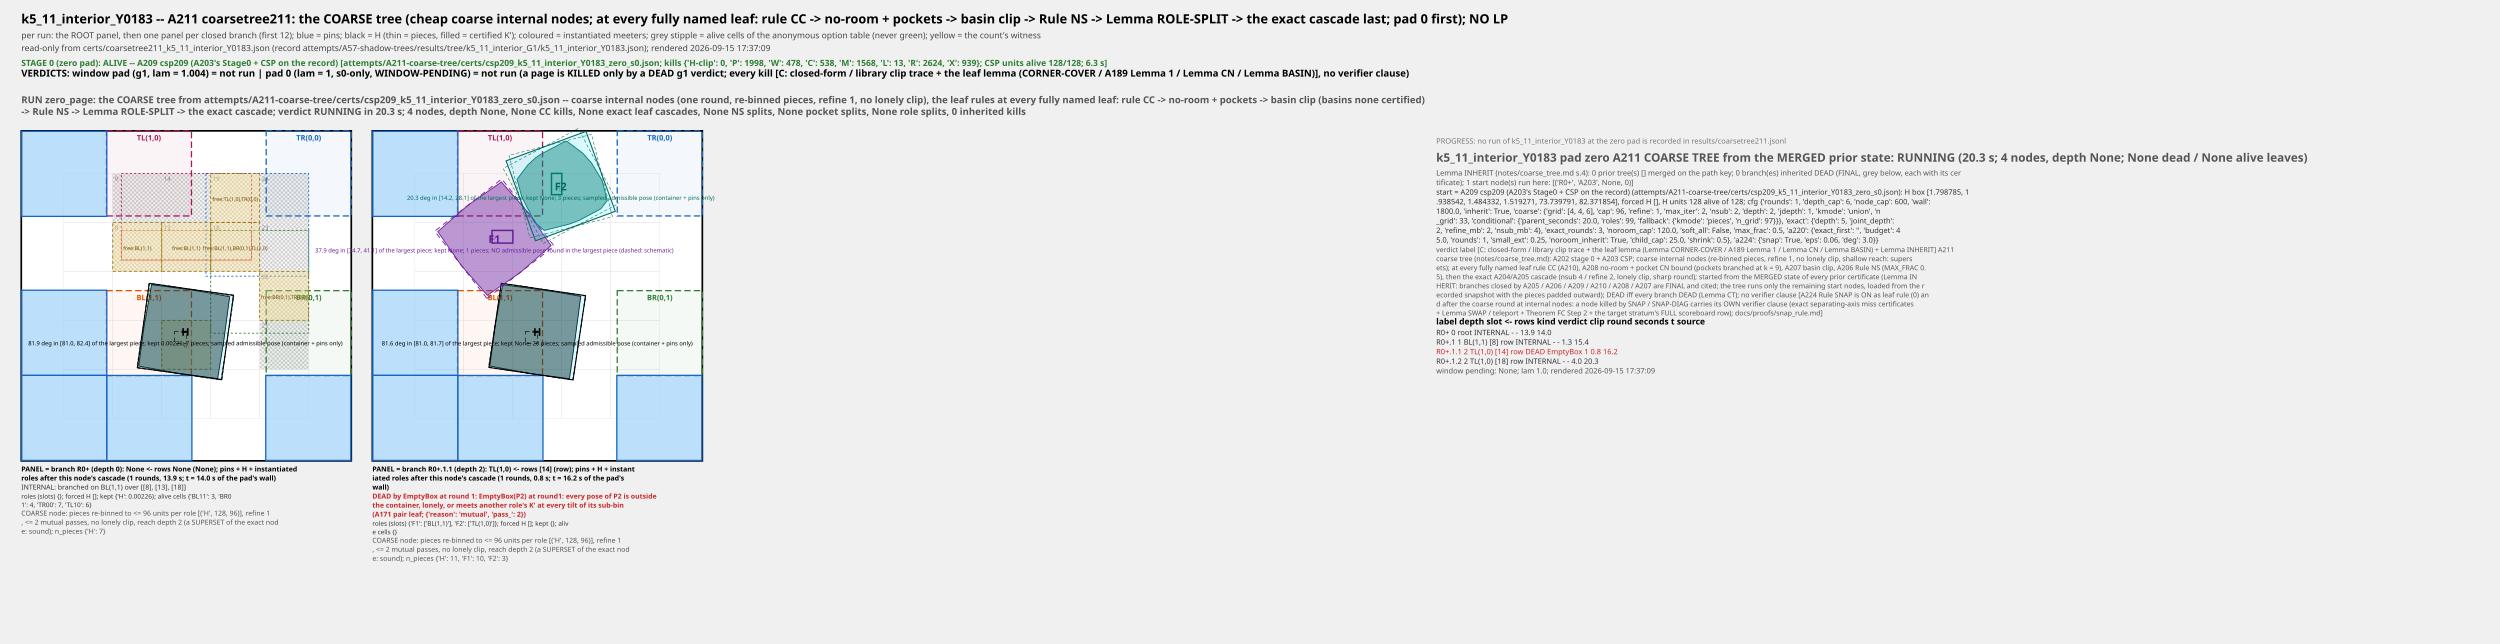
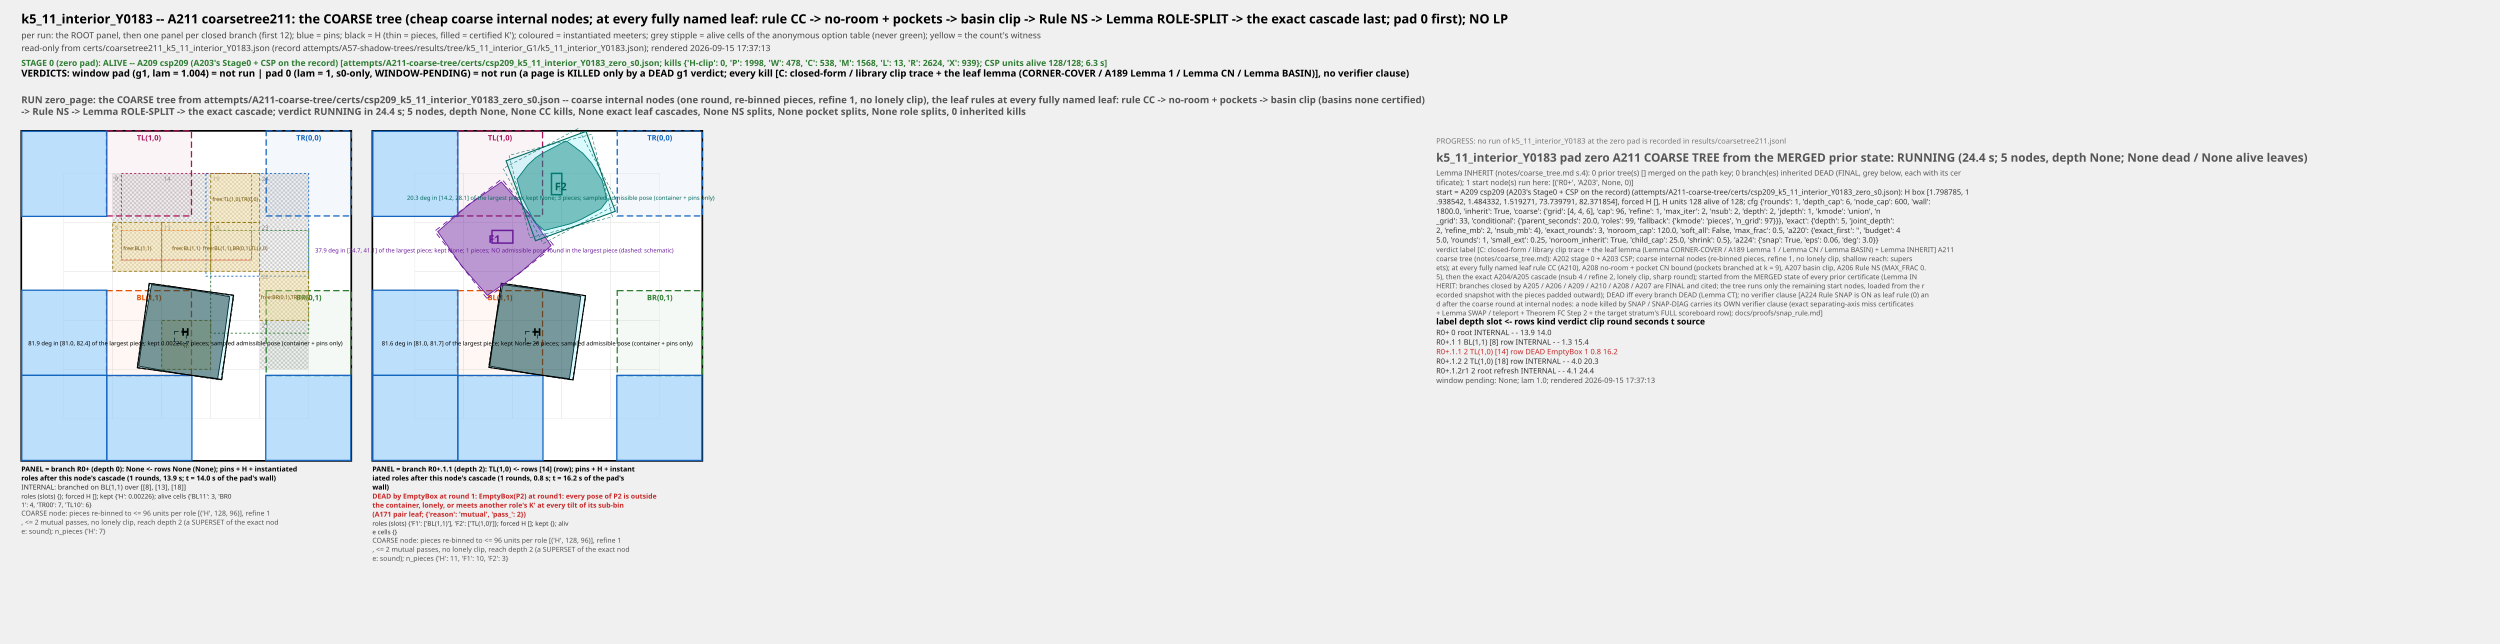
<svg xmlns="http://www.w3.org/2000/svg" width="2350" height="605" font-family="Segoe UI, sans-serif" style="background:#fff">
  <defs>
    <pattern id="stipple" width="4" height="4" patternUnits="userSpaceOnUse">
      <rect width="4" height="4" fill="#f2f2f2" />
      <circle cx="1" cy="1" r="0.7" fill="#999" />
      <circle cx="3" cy="3" r="0.7" fill="#999" />
    </pattern>
  </defs>
  <text x="20.0" y="22.0" font-size="12" fill="#000" text-anchor="start" font-weight="bold">k5_11_interior_Y0183 -- A211 coarsetree211: the COARSE tree (cheap coarse internal nodes; at every fully named leaf: rule CC -&gt; no-room + pockets -&gt; basin clip -&gt; Rule NS -&gt; Lemma ROLE-SPLIT -&gt; the exact cascade last; pad 0 first); NO LP</text>
  <text x="20.0" y="36.0" font-size="8" fill="#444" text-anchor="start">per run: the ROOT panel, then one panel per closed branch (first 12); blue = pins; black = H (thin = pieces, filled = certified K'); coloured = instantiated meeters; grey stipple = alive cells of the anonymous option table (never green); yellow = the count's witness</text>
-   <text x="20.0" y="48.0" font-size="8" fill="#444" text-anchor="start">read-only from certs/coarsetree211_k5_11_interior_Y0183.json (record attempts/A57-shadow-trees/results/tree/k5_11_interior_G1/k5_11_interior_Y0183.json); rendered 2026-09-15 17:37:09</text>
+   <text x="20.0" y="48.0" font-size="8" fill="#444" text-anchor="start">read-only from certs/coarsetree211_k5_11_interior_Y0183.json (record attempts/A57-shadow-trees/results/tree/k5_11_interior_G1/k5_11_interior_Y0183.json); rendered 2026-09-15 17:37:13</text>
  <text x="20.0" y="62.0" font-size="8" fill="#2e7d32" text-anchor="start" font-weight="bold">STAGE 0 (zero pad): ALIVE -- A209 csp209 (A203's Stage0 + CSP on the record) [attempts/A211-coarse-tree/certs/csp209_k5_11_interior_Y0183_zero_s0.json; kills {'H-clip': 0, 'P': 1998, 'W': 478, 'C': 538, 'M': 1568, 'L': 13, 'R': 2624, 'X': 939}; CSP units alive 128/128; 6.3 s]</text>
  <text x="20.0" y="72.0" font-size="9" fill="#000" text-anchor="start" font-weight="bold">VERDICTS: window pad (g1, lam = 1.004) = not run | pad 0 (lam = 1, s0-only, WINDOW-PENDING) = not run   (a page is KILLED only by a DEAD g1 verdict; every kill [C: closed-form / library clip trace + the leaf lemma (CORNER-COVER / A189 Lemma 1 / Lemma CN / Lemma BASIN)], no verifier clause)</text>
  <text x="20.0" y="97.0" font-size="9" fill="#555" text-anchor="start" font-weight="bold">RUN zero_page: the COARSE tree from attempts/A211-coarse-tree/certs/csp209_k5_11_interior_Y0183_zero_s0.json -- coarse internal nodes (one round, re-binned pieces, refine 1, no lonely clip), the leaf rules at every fully named leaf: rule CC -&gt; no-room + pockets -&gt; basin clip (basins none certified) </text>
-   <text x="20.0" y="108.0" font-size="9" fill="#555" text-anchor="start" font-weight="bold">-&gt; Rule NS -&gt; Lemma ROLE-SPLIT -&gt; the exact cascade; verdict RUNNING in 20.3 s; 4 nodes, depth None, None CC kills, None exact leaf cascades, None NS splits, None pocket splits, None role splits, 0 inherited kills</text>
+   <text x="20.0" y="108.0" font-size="9" fill="#555" text-anchor="start" font-weight="bold">-&gt; Rule NS -&gt; Lemma ROLE-SPLIT -&gt; the exact cascade; verdict RUNNING in 24.4 s; 5 nodes, depth None, None CC kills, None exact leaf cascades, None NS splits, None pocket splits, None role splits, 0 inherited kills</text>
  <text x="1350.0" y="135.0" font-size="7" fill="#777" text-anchor="start">PROGRESS: no run of k5_11_interior_Y0183 at the zero pad is recorded in results/coarsetree211.jsonl</text>
  <text x="1350.0" y="144.0" font-size="6" fill="#000" text-anchor="start" />
-   <text x="1350.0" y="152.0" font-size="11" fill="#555" text-anchor="start" font-weight="bold">k5_11_interior_Y0183  pad zero  A211 COARSE TREE from the MERGED prior state: RUNNING  (20.3 s; 4 nodes, depth None; None dead / None alive leaves)</text>
+   <text x="1350.0" y="152.0" font-size="11" fill="#555" text-anchor="start" font-weight="bold">k5_11_interior_Y0183  pad zero  A211 COARSE TREE from the MERGED prior state: RUNNING  (24.4 s; 5 nodes, depth None; None dead / None alive leaves)</text>
  <text x="1350.0" y="165.0" font-size="7" fill="#555" text-anchor="start">Lemma INHERIT (notes/coarse_tree.md s.4): 0 prior tree(s) [] merged on the path key; 0 branch(es) inherited DEAD (FINAL, grey below, each with its cer</text>
  <text x="1350.0" y="174.0" font-size="7" fill="#555" text-anchor="start">tificate); 1 start node(s) run here: [('R0+', 'A203', None, 0)]</text>
  <text x="1350.0" y="183.0" font-size="7" fill="#333" text-anchor="start">start = A209 csp209 (A203's Stage0 + CSP on the record) (attempts/A211-coarse-tree/certs/csp209_k5_11_interior_Y0183_zero_s0.json): H box [1.798785, 1</text>
  <text x="1350.0" y="192.0" font-size="7" fill="#333" text-anchor="start">.938542, 1.484332, 1.519271, 73.739791, 82.371854], forced H [], H units 128 alive of 128; cfg {'rounds': 1, 'depth_cap': 6, 'node_cap': 600, 'wall': </text>
  <text x="1350.0" y="201.0" font-size="7" fill="#333" text-anchor="start">1800.0, 'inherit': True, 'coarse': {'grid': [4, 4, 6], 'cap': 96, 'refine': 1, 'max_iter': 2, 'nsub': 2, 'depth': 2, 'jdepth': 1, 'kmode': 'union', 'n</text>
  <text x="1350.0" y="210.0" font-size="7" fill="#333" text-anchor="start">_grid': 33, 'conditional': {'parent_seconds': 20.0, 'roles': 99, 'fallback': {'kmode': 'pieces', 'n_grid': 97}}}, 'exact': {'depth': 5, 'joint_depth':</text>
  <text x="1350.0" y="219.0" font-size="7" fill="#333" text-anchor="start"> 2, 'refine_mb': 2, 'nsub_mb': 4}, 'exact_rounds': 3, 'noroom_cap': 120.0, 'soft_all': False, 'max_frac': 0.5, 'a220': {'exact_first': '', 'budget': 4</text>
  <text x="1350.0" y="228.0" font-size="7" fill="#333" text-anchor="start">5.0, 'rounds': 1, 'small_ext': 0.25, 'noroom_inherit': True, 'child_cap': 25.0, 'shrink': 0.5}, 'a224': {'snap': True, 'eps': 0.06, 'deg': 3.0}}</text>
  <text x="1350.0" y="237.0" font-size="6.5" fill="#555" text-anchor="start">verdict label [C: closed-form / library clip trace + the leaf lemma (Lemma CORNER-COVER / A189 Lemma 1 / Lemma CN / Lemma BASIN) + Lemma INHERIT] A211</text>
  <text x="1350.0" y="245.5" font-size="6.5" fill="#555" text-anchor="start"> coarse tree (notes/coarse_tree.md): A202 stage 0 + A203 CSP; coarse internal nodes (re-binned pieces, refine 1, no lonely clip, shallow reach: supers</text>
  <text x="1350.0" y="254.0" font-size="6.5" fill="#555" text-anchor="start">ets); at every fully named leaf rule CC (A210), A208 no-room + pocket CN bound (pockets branched at k = 9), A207 basin clip, A206 Rule NS (MAX_FRAC 0.</text>
  <text x="1350.0" y="262.5" font-size="6.5" fill="#555" text-anchor="start">5), then the exact A204/A205 cascade (nsub 4 / refine 2, lonely clip, sharp round); started from the MERGED state of every prior certificate (Lemma IN</text>
  <text x="1350.0" y="271.0" font-size="6.5" fill="#555" text-anchor="start">HERIT: branches closed by A205 / A206 / A209 / A210 / A208 / A207 are FINAL and cited; the tree runs only the remaining start nodes, loaded from the r</text>
  <text x="1350.0" y="279.5" font-size="6.5" fill="#555" text-anchor="start">ecorded snapshot with the pieces padded outward); DEAD iff every branch DEAD (Lemma CT); no verifier clause  [A224 Rule SNAP is ON as leaf rule (0) an</text>
  <text x="1350.0" y="288.0" font-size="6.5" fill="#555" text-anchor="start">d after the coarse round at internal nodes: a node killed by SNAP / SNAP-DIAG carries its OWN verifier clause (exact separating-axis miss certificates</text>
  <text x="1350.0" y="296.5" font-size="6.5" fill="#555" text-anchor="start"> + Lemma SWAP / teleport + Theorem FC Step 2 + the target stratum's FULL scoreboard row); docs/proofs/snap_rule.md]</text>
  <text x="1350.0" y="305.0" font-size="8" fill="#000" text-anchor="start" font-weight="bold">label        depth  slot      &lt;- rows          kind   verdict   clip     round  seconds  t     source</text>
  <text x="1350.0" y="315.0" font-size="7" fill="#333" text-anchor="start">R0+          0      root                              INTERNAL  -        -      13.9     14.0</text>
  <text x="1350.0" y="324.0" font-size="7" fill="#333" text-anchor="start">R0+.1        1      BL(1,1)   [8]              row    INTERNAL  -        -      1.3      15.4</text>
  <text x="1350.0" y="333.0" font-size="7" fill="#c62828" text-anchor="start">R0+.1.1      2      TL(1,0)   [14]             row    DEAD      EmptyBox 1      0.8      16.2</text>
  <text x="1350.0" y="342.0" font-size="7" fill="#333" text-anchor="start">R0+.1.2      2      TL(1,0)   [18]             row    INTERNAL  -        -      4.0      20.3</text>
-   <text x="1350.0" y="351.0" font-size="7" fill="#555" text-anchor="start">window pending: None; lam 1.0; rendered 2026-09-15 17:37:09</text>
+   <text x="1350.0" y="351.0" font-size="7" fill="#333" text-anchor="start">R0+.1.2r1    2      root                       refresh INTERNAL  -        -      4.1      24.4</text>
+   <text x="1350.0" y="360.0" font-size="7" fill="#555" text-anchor="start">window pending: None; lam 1.0; rendered 2026-09-15 17:37:13</text>
  <rect x="20.0" y="123.0" width="310.2" height="310.2" fill="#fff" fill-opacity="1.00" stroke="#000" stroke-width="1.60" />
  <rect x="60.0" y="347.1" width="46.0" height="46.0" fill="#fff" fill-opacity="1.00" stroke="#ddd" stroke-width="0.30" />
  <rect x="60.0" y="301.1" width="46.0" height="46.0" fill="#fff" fill-opacity="1.00" stroke="#ddd" stroke-width="0.30" />
  <rect x="60.0" y="255.1" width="46.0" height="46.0" fill="#fff" fill-opacity="1.00" stroke="#ddd" stroke-width="0.30" />
  <rect x="60.0" y="209.0" width="46.0" height="46.0" fill="#fff" fill-opacity="1.00" stroke="#ddd" stroke-width="0.30" />
  <rect x="60.0" y="163.0" width="46.0" height="46.0" fill="#fff" fill-opacity="1.00" stroke="#ddd" stroke-width="0.30" />
  <rect x="106.0" y="347.1" width="46.0" height="46.0" fill="#fff" fill-opacity="1.00" stroke="#ddd" stroke-width="0.30" />
  <rect x="106.0" y="301.1" width="46.0" height="46.0" fill="#fff" fill-opacity="1.00" stroke="#ddd" stroke-width="0.30" />
  <rect x="106.0" y="255.1" width="46.0" height="46.0" fill="#fff" fill-opacity="1.00" stroke="#ddd" stroke-width="0.30" />
  <rect x="106.0" y="209.0" width="46.0" height="46.0" fill="url(#stipple)" fill-opacity="1.00" stroke="#ddd" stroke-width="0.30" />
  <text x="108.0" y="216.0" font-size="5.5" fill="#888" text-anchor="start">8</text>
  <rect x="106.0" y="163.0" width="46.0" height="46.0" fill="url(#stipple)" fill-opacity="1.00" stroke="#ddd" stroke-width="0.30" />
  <text x="108.0" y="170.0" font-size="5.5" fill="#888" text-anchor="start">9</text>
  <rect x="152.1" y="347.1" width="46.0" height="46.0" fill="#fff" fill-opacity="1.00" stroke="#ddd" stroke-width="0.30" />
  <rect x="152.1" y="301.1" width="46.0" height="46.0" fill="#fff" fill-opacity="1.00" stroke="#ddd" stroke-width="0.30" />
  <rect x="152.1" y="255.1" width="46.0" height="46.0" fill="#fff" fill-opacity="1.00" stroke="#ddd" stroke-width="0.30" />
  <rect x="152.1" y="209.0" width="46.0" height="46.0" fill="url(#stipple)" fill-opacity="1.00" stroke="#ddd" stroke-width="0.30" />
  <text x="154.1" y="216.0" font-size="5.5" fill="#888" text-anchor="start">13</text>
  <rect x="152.1" y="163.0" width="46.0" height="46.0" fill="url(#stipple)" fill-opacity="1.00" stroke="#ddd" stroke-width="0.30" />
  <text x="154.1" y="170.0" font-size="5.5" fill="#888" text-anchor="start">14</text>
  <rect x="198.1" y="347.1" width="46.0" height="46.0" fill="#fff" fill-opacity="1.00" stroke="#ddd" stroke-width="0.30" />
  <rect x="198.1" y="301.1" width="46.0" height="46.0" fill="#fff" fill-opacity="1.00" stroke="#ddd" stroke-width="0.30" />
  <rect x="198.1" y="255.1" width="46.0" height="46.0" fill="#fff" fill-opacity="1.00" stroke="#ddd" stroke-width="0.30" />
  <rect x="198.1" y="209.0" width="46.0" height="46.0" fill="url(#stipple)" fill-opacity="1.00" stroke="#ddd" stroke-width="0.30" />
  <text x="200.1" y="216.0" font-size="5.5" fill="#888" text-anchor="start">18</text>
  <rect x="198.1" y="163.0" width="46.0" height="46.0" fill="url(#stipple)" fill-opacity="1.00" stroke="#ddd" stroke-width="0.30" />
  <text x="200.1" y="170.0" font-size="5.5" fill="#888" text-anchor="start">19</text>
  <rect x="244.1" y="347.1" width="46.0" height="46.0" fill="#fff" fill-opacity="1.00" stroke="#ddd" stroke-width="0.30" />
  <rect x="244.1" y="301.1" width="46.0" height="46.0" fill="url(#stipple)" fill-opacity="1.00" stroke="#ddd" stroke-width="0.30" />
  <text x="246.1" y="308.1" font-size="5.5" fill="#888" text-anchor="start">21</text>
  <rect x="244.1" y="255.1" width="46.0" height="46.0" fill="url(#stipple)" fill-opacity="1.00" stroke="#ddd" stroke-width="0.30" />
  <text x="246.1" y="262.1" font-size="5.5" fill="#888" text-anchor="start">22</text>
  <rect x="244.1" y="209.0" width="46.0" height="46.0" fill="url(#stipple)" fill-opacity="1.00" stroke="#ddd" stroke-width="0.30" />
  <text x="246.1" y="216.0" font-size="5.5" fill="#888" text-anchor="start">23</text>
  <rect x="244.1" y="163.0" width="46.0" height="46.0" fill="url(#stipple)" fill-opacity="1.00" stroke="#ddd" stroke-width="0.30" />
  <text x="246.1" y="170.0" font-size="5.5" fill="#888" text-anchor="start">24</text>
  <rect x="100.0" y="273.2" width="80.0" height="80.0" fill="#e65100" fill-opacity="0.05" stroke="#e65100" stroke-width="1.20" stroke-dasharray="6,3" />
  <text x="140.0" y="282.2" font-size="7" fill="#e65100" text-anchor="middle" font-weight="bold">BL(1,1)</text>
  <rect x="114.1" y="216.6" width="122.4" height="27.9" fill="none" fill-opacity="0.00" stroke="#e65100" stroke-width="0.80" stroke-dasharray="2,2" />
  <rect x="250.2" y="273.2" width="80.0" height="80.0" fill="#2e7d32" fill-opacity="0.05" stroke="#2e7d32" stroke-width="1.20" stroke-dasharray="6,3" />
  <text x="290.2" y="282.2" font-size="7" fill="#2e7d32" text-anchor="middle" font-weight="bold">BR(0,1)</text>
  <rect x="198.1" y="216.6" width="92.1" height="96.6" fill="none" fill-opacity="0.00" stroke="#2e7d32" stroke-width="0.80" stroke-dasharray="2,2" />
  <rect x="250.2" y="123.0" width="80.0" height="80.0" fill="#1565c0" fill-opacity="0.05" stroke="#1565c0" stroke-width="1.20" stroke-dasharray="6,3" />
  <text x="290.2" y="132.0" font-size="7" fill="#1565c0" text-anchor="middle" font-weight="bold">TR(0,0)</text>
  <rect x="193.6" y="163.0" width="96.6" height="96.6" fill="none" fill-opacity="0.00" stroke="#1565c0" stroke-width="0.80" stroke-dasharray="2,2" />
  <rect x="100.0" y="123.0" width="80.0" height="80.0" fill="#ad1457" fill-opacity="0.05" stroke="#ad1457" stroke-width="1.20" stroke-dasharray="6,3" />
  <text x="140.0" y="132.0" font-size="7" fill="#ad1457" text-anchor="middle" font-weight="bold">TL(1,0)</text>
  <rect x="114.1" y="163.0" width="122.4" height="81.4" fill="none" fill-opacity="0.00" stroke="#ad1457" stroke-width="0.80" stroke-dasharray="2,2" />
  <rect x="152.1" y="301.1" width="46.0" height="46.0" fill="#ffe082" fill-opacity="0.35" stroke="#8d6e00" stroke-width="0.70" stroke-dasharray="3,2" />
  <text x="175.1" y="327.1" font-size="5" fill="#6d4c00" text-anchor="middle">H:</text>
  <rect x="106.0" y="209.0" width="46.0" height="46.0" fill="#ffe082" fill-opacity="0.35" stroke="#8d6e00" stroke-width="0.70" stroke-dasharray="3,2" />
  <text x="129.1" y="235.1" font-size="5" fill="#6d4c00" text-anchor="middle">free:BL(1,1)</text>
  <rect x="152.1" y="209.0" width="46.0" height="46.0" fill="#ffe082" fill-opacity="0.35" stroke="#8d6e00" stroke-width="0.70" stroke-dasharray="3,2" />
  <text x="175.1" y="235.1" font-size="5" fill="#6d4c00" text-anchor="middle">free:BL(1,1)</text>
  <rect x="198.1" y="209.0" width="46.0" height="46.0" fill="#ffe082" fill-opacity="0.35" stroke="#8d6e00" stroke-width="0.70" stroke-dasharray="3,2" />
  <text x="221.1" y="235.1" font-size="5" fill="#6d4c00" text-anchor="middle">free:BL(1,1),BR(0,1),TL(1,0)</text>
  <rect x="244.1" y="255.1" width="46.0" height="46.0" fill="#ffe082" fill-opacity="0.35" stroke="#8d6e00" stroke-width="0.70" stroke-dasharray="3,2" />
  <text x="267.2" y="281.1" font-size="5" fill="#6d4c00" text-anchor="middle">free:BR(0,1),TR(0,0)</text>
  <rect x="198.1" y="163.0" width="46.0" height="46.0" fill="#ffe082" fill-opacity="0.35" stroke="#8d6e00" stroke-width="0.70" stroke-dasharray="3,2" />
  <text x="221.1" y="189.0" font-size="5" fill="#6d4c00" text-anchor="middle">free:TL(1,0),TR(0,0)</text>
  <polygon points="20.4,432.8 100.4,432.8 100.4,352.8 20.4,352.8" fill="#90caf9" fill-opacity="0.60" stroke="#1565c0" stroke-width="1.20" />
  <polygon points="20.4,352.8 100.4,352.8 100.4,272.8 20.4,272.8" fill="#90caf9" fill-opacity="0.60" stroke="#1565c0" stroke-width="1.20" />
  <polygon points="20.4,203.4 100.4,203.4 100.4,123.4 20.4,123.4" fill="#90caf9" fill-opacity="0.60" stroke="#1565c0" stroke-width="1.20" />
  <polygon points="100.4,432.9 180.4,432.9 180.4,352.9 100.4,352.9" fill="#90caf9" fill-opacity="0.60" stroke="#1565c0" stroke-width="1.20" />
  <polygon points="249.8,432.8 329.8,432.8 329.8,352.8 249.8,352.8" fill="#90caf9" fill-opacity="0.60" stroke="#1565c0" stroke-width="1.20" />
  <rect x="163.9" y="311.6" width="11.2" height="11.2" fill="none" fill-opacity="0.00" stroke="#000" stroke-width="0.70" stroke-dasharray="4,3" />
  <rect x="171.2" y="311.6" width="1.1" height="0.5" fill="none" fill-opacity="0.00" stroke="#000000" stroke-width="0.25" />
  <rect x="175.1" y="312.1" width="0.5" height="0.5" fill="none" fill-opacity="0.00" stroke="#000000" stroke-width="0.25" />
  <rect x="173.8" y="312.0" width="1.3" height="0.5" fill="none" fill-opacity="0.00" stroke="#000000" stroke-width="0.25" />
  <rect x="174.5" y="311.8" width="0.6" height="0.5" fill="none" fill-opacity="0.00" stroke="#000000" stroke-width="0.25" />
  <rect x="172.5" y="311.8" width="2.6" height="0.5" fill="none" fill-opacity="0.00" stroke="#000000" stroke-width="0.25" />
  <rect x="173.4" y="311.6" width="1.7" height="0.5" fill="none" fill-opacity="0.00" stroke="#000000" stroke-width="0.25" />
  <rect x="172.3" y="311.6" width="2.8" height="0.5" fill="none" fill-opacity="0.00" stroke="#000000" stroke-width="0.25" />
  <rect x="171.2" y="311.6" width="3.9" height="0.5" fill="none" fill-opacity="0.00" stroke="#000000" stroke-width="1.40" />
  <polygon points="130.4,344.1 167.9,351.0 168.3,351.0 168.8,351.1 169.8,351.3 204.6,355.9 210.7,317.9 210.8,316.9 215.9,278.9 193.4,274.8 177.9,272.3 177.8,272.3 142.5,267.6 136.0,303.5 135.6,305.9 135.4,306.8" fill="#000000" fill-opacity="0.45" stroke="#000000" stroke-width="0.80" />
  <polygon points="208.3,356.9 219.5,277.6 140.3,266.4 129.1,345.6" fill="#00e5ff" fill-opacity="0.15" stroke="#000000" stroke-width="1.00" />
  <polygon points="207.6,357.4 220.1,278.4 141.1,265.9 128.6,344.9" fill="none" fill-opacity="0.00" stroke="#000000" stroke-width="0.50" stroke-dasharray="3,2" />
  <polygon points="208.7,356.6 219.3,277.3 140.0,266.7 129.4,346.0" fill="none" fill-opacity="0.00" stroke="#000000" stroke-width="0.50" stroke-dasharray="3,2" />
  <text x="174.3" y="315.6" font-size="10" fill="#000000" text-anchor="middle" font-weight="bold">H</text>
  <text x="174.3" y="324.6" font-size="5.5" fill="#000000" text-anchor="middle">81.9 deg in [81.0, 82.4] of the largest piece; kept 0.00226; 7 pieces; sampled admissible pose (container + pins only)</text>
  <text x="20.0" y="443.2" font-size="6.5" fill="#000" text-anchor="start" font-weight="bold">PANEL = branch R0+ (depth 0): None &lt;- rows None (None); pins + H + instantiated </text>
  <text x="20.0" y="451.7" font-size="6.5" fill="#000" text-anchor="start" font-weight="bold">roles after this node's cascade (1 rounds, 13.9 s; t = 14.0 s of the pad's wall)</text>
  <text x="20.0" y="460.2" font-size="6.5" fill="#333" text-anchor="start">INTERNAL: branched on BL(1,1) over [[8], [13], [18]]</text>
  <text x="20.0" y="468.7" font-size="6" fill="#333" text-anchor="start">roles (slots) {}; forced H []; kept {'H': 0.00226}; alive cells {'BL11': 3, 'BR0</text>
  <text x="20.0" y="476.7" font-size="6" fill="#333" text-anchor="start">1': 4, 'TR00': 7, 'TL10': 6}</text>
  <text x="20.0" y="484.7" font-size="6.5" fill="#555" text-anchor="start">COARSE node: pieces re-binned to &lt;= 96 units per role [('H', 128, 96)], refine 1</text>
  <text x="20.0" y="493.2" font-size="6.5" fill="#555" text-anchor="start">, &lt;= 2 mutual passes, no lonely clip, reach depth 2 (a SUPERSET of the exact nod</text>
  <text x="20.0" y="501.7" font-size="6.5" fill="#555" text-anchor="start">e: sound); n_pieces {'H': 7}</text>
  <rect x="350.0" y="123.0" width="310.2" height="310.2" fill="#fff" fill-opacity="1.00" stroke="#000" stroke-width="1.60" />
  <rect x="390.0" y="347.1" width="46.0" height="46.0" fill="#fff" fill-opacity="1.00" stroke="#ddd" stroke-width="0.30" />
  <rect x="390.0" y="301.1" width="46.0" height="46.0" fill="#fff" fill-opacity="1.00" stroke="#ddd" stroke-width="0.30" />
  <rect x="390.0" y="255.1" width="46.0" height="46.0" fill="#fff" fill-opacity="1.00" stroke="#ddd" stroke-width="0.30" />
  <rect x="390.0" y="209.0" width="46.0" height="46.0" fill="#fff" fill-opacity="1.00" stroke="#ddd" stroke-width="0.30" />
  <rect x="390.0" y="163.0" width="46.0" height="46.0" fill="#fff" fill-opacity="1.00" stroke="#ddd" stroke-width="0.30" />
  <rect x="436.0" y="347.1" width="46.0" height="46.0" fill="#fff" fill-opacity="1.00" stroke="#ddd" stroke-width="0.30" />
  <rect x="436.0" y="301.1" width="46.0" height="46.0" fill="#fff" fill-opacity="1.00" stroke="#ddd" stroke-width="0.30" />
  <rect x="436.0" y="255.1" width="46.0" height="46.0" fill="#fff" fill-opacity="1.00" stroke="#ddd" stroke-width="0.30" />
  <rect x="436.0" y="209.0" width="46.0" height="46.0" fill="#fff" fill-opacity="1.00" stroke="#ddd" stroke-width="0.30" />
  <rect x="436.0" y="163.0" width="46.0" height="46.0" fill="#fff" fill-opacity="1.00" stroke="#ddd" stroke-width="0.30" />
  <rect x="482.1" y="347.1" width="46.0" height="46.0" fill="#fff" fill-opacity="1.00" stroke="#ddd" stroke-width="0.30" />
  <rect x="482.1" y="301.1" width="46.0" height="46.0" fill="#fff" fill-opacity="1.00" stroke="#ddd" stroke-width="0.30" />
  <rect x="482.1" y="255.1" width="46.0" height="46.0" fill="#fff" fill-opacity="1.00" stroke="#ddd" stroke-width="0.30" />
  <rect x="482.1" y="209.0" width="46.0" height="46.0" fill="#fff" fill-opacity="1.00" stroke="#ddd" stroke-width="0.30" />
  <rect x="482.1" y="163.0" width="46.0" height="46.0" fill="#fff" fill-opacity="1.00" stroke="#ddd" stroke-width="0.30" />
  <rect x="528.1" y="347.1" width="46.0" height="46.0" fill="#fff" fill-opacity="1.00" stroke="#ddd" stroke-width="0.30" />
  <rect x="528.1" y="301.1" width="46.0" height="46.0" fill="#fff" fill-opacity="1.00" stroke="#ddd" stroke-width="0.30" />
  <rect x="528.1" y="255.1" width="46.0" height="46.0" fill="#fff" fill-opacity="1.00" stroke="#ddd" stroke-width="0.30" />
  <rect x="528.1" y="209.0" width="46.0" height="46.0" fill="#fff" fill-opacity="1.00" stroke="#ddd" stroke-width="0.30" />
  <rect x="528.1" y="163.0" width="46.0" height="46.0" fill="#fff" fill-opacity="1.00" stroke="#ddd" stroke-width="0.30" />
  <rect x="574.1" y="347.1" width="46.0" height="46.0" fill="#fff" fill-opacity="1.00" stroke="#ddd" stroke-width="0.30" />
  <rect x="574.1" y="301.1" width="46.0" height="46.0" fill="#fff" fill-opacity="1.00" stroke="#ddd" stroke-width="0.30" />
  <rect x="574.1" y="255.1" width="46.0" height="46.0" fill="#fff" fill-opacity="1.00" stroke="#ddd" stroke-width="0.30" />
  <rect x="574.1" y="209.0" width="46.0" height="46.0" fill="#fff" fill-opacity="1.00" stroke="#ddd" stroke-width="0.30" />
  <rect x="574.1" y="163.0" width="46.0" height="46.0" fill="#fff" fill-opacity="1.00" stroke="#ddd" stroke-width="0.30" />
  <rect x="430.0" y="273.2" width="80.0" height="80.0" fill="#e65100" fill-opacity="0.05" stroke="#e65100" stroke-width="1.20" stroke-dasharray="6,3" />
  <text x="470.0" y="282.2" font-size="7" fill="#e65100" text-anchor="middle" font-weight="bold">BL(1,1)</text>
  <rect x="580.2" y="273.2" width="80.0" height="80.0" fill="#2e7d32" fill-opacity="0.05" stroke="#2e7d32" stroke-width="1.20" stroke-dasharray="6,3" />
  <text x="620.2" y="282.2" font-size="7" fill="#2e7d32" text-anchor="middle" font-weight="bold">BR(0,1)</text>
  <rect x="580.2" y="123.0" width="80.0" height="80.0" fill="#1565c0" fill-opacity="0.05" stroke="#1565c0" stroke-width="1.20" stroke-dasharray="6,3" />
  <text x="620.2" y="132.0" font-size="7" fill="#1565c0" text-anchor="middle" font-weight="bold">TR(0,0)</text>
  <rect x="430.0" y="123.0" width="80.0" height="80.0" fill="#ad1457" fill-opacity="0.05" stroke="#ad1457" stroke-width="1.20" stroke-dasharray="6,3" />
  <text x="470.0" y="132.0" font-size="7" fill="#ad1457" text-anchor="middle" font-weight="bold">TL(1,0)</text>
  <polygon points="350.4,432.8 430.4,432.8 430.4,352.8 350.4,352.8" fill="#90caf9" fill-opacity="0.60" stroke="#1565c0" stroke-width="1.20" />
  <polygon points="350.4,352.8 430.4,352.8 430.4,272.8 350.4,272.8" fill="#90caf9" fill-opacity="0.60" stroke="#1565c0" stroke-width="1.20" />
  <polygon points="350.4,203.4 430.4,203.4 430.4,123.4 350.4,123.4" fill="#90caf9" fill-opacity="0.60" stroke="#1565c0" stroke-width="1.20" />
  <polygon points="430.4,432.9 510.4,432.9 510.4,352.9 430.4,352.9" fill="#90caf9" fill-opacity="0.60" stroke="#1565c0" stroke-width="1.20" />
  <polygon points="579.8,432.8 659.8,432.8 659.8,352.8 579.8,352.8" fill="#90caf9" fill-opacity="0.60" stroke="#1565c0" stroke-width="1.20" />
  <rect x="493.9" y="311.6" width="11.2" height="11.2" fill="none" fill-opacity="0.00" stroke="#000" stroke-width="0.70" stroke-dasharray="4,3" />
  <rect x="501.8" y="311.6" width="0.5" height="0.5" fill="none" fill-opacity="0.00" stroke="#000000" stroke-width="0.25" />
  <rect x="501.2" y="311.6" width="1.1" height="0.5" fill="none" fill-opacity="0.00" stroke="#000000" stroke-width="0.25" />
  <rect x="505.1" y="312.1" width="0.5" height="0.5" fill="none" fill-opacity="0.00" stroke="#000000" stroke-width="0.25" />
  <rect x="504.7" y="312.0" width="0.5" height="0.5" fill="none" fill-opacity="0.00" stroke="#000000" stroke-width="0.25" />
  <rect x="503.8" y="312.0" width="0.7" height="0.5" fill="none" fill-opacity="0.00" stroke="#000000" stroke-width="0.25" />
  <rect x="504.4" y="312.0" width="0.7" height="0.5" fill="none" fill-opacity="0.00" stroke="#000000" stroke-width="0.25" />
  <rect x="505.0" y="311.8" width="0.5" height="0.5" fill="none" fill-opacity="0.00" stroke="#000000" stroke-width="0.25" />
  <rect x="504.5" y="311.8" width="0.6" height="0.5" fill="none" fill-opacity="0.00" stroke="#000000" stroke-width="0.25" />
  <rect x="503.5" y="311.8" width="0.5" height="0.5" fill="none" fill-opacity="0.00" stroke="#000000" stroke-width="0.25" />
  <rect x="502.5" y="311.8" width="1.3" height="0.5" fill="none" fill-opacity="0.00" stroke="#000000" stroke-width="0.25" />
  <rect x="503.8" y="311.8" width="1.3" height="0.5" fill="none" fill-opacity="0.00" stroke="#000000" stroke-width="0.25" />
  <rect x="503.8" y="311.8" width="1.3" height="0.5" fill="none" fill-opacity="0.00" stroke="#000000" stroke-width="0.25" />
  <rect x="504.8" y="311.6" width="0.5" height="0.5" fill="none" fill-opacity="0.00" stroke="#000000" stroke-width="0.25" />
  <rect x="504.4" y="311.6" width="0.7" height="0.5" fill="none" fill-opacity="0.00" stroke="#000000" stroke-width="0.25" />
  <rect x="503.4" y="311.6" width="0.8" height="0.5" fill="none" fill-opacity="0.00" stroke="#000000" stroke-width="0.25" />
  <rect x="504.2" y="311.6" width="0.8" height="0.5" fill="none" fill-opacity="0.00" stroke="#000000" stroke-width="0.25" />
  <rect x="502.3" y="311.6" width="1.3" height="0.5" fill="none" fill-opacity="0.00" stroke="#000000" stroke-width="0.25" />
  <rect x="502.3" y="311.6" width="1.4" height="0.5" fill="none" fill-opacity="0.00" stroke="#000000" stroke-width="0.25" />
  <rect x="503.7" y="311.6" width="1.4" height="0.5" fill="none" fill-opacity="0.00" stroke="#000000" stroke-width="0.25" />
  <rect x="503.7" y="311.6" width="1.4" height="0.5" fill="none" fill-opacity="0.00" stroke="#000000" stroke-width="0.25" />
  <rect x="501.2" y="311.6" width="3.9" height="0.5" fill="none" fill-opacity="0.00" stroke="#000000" stroke-width="1.40" />
  <polygon points="460.4,344.1 497.9,351.0 499.8,351.3 535.3,356.0 540.8,317.2 540.8,316.9 545.9,278.6 537.3,277.0 526.7,275.2 521.3,274.3 508.2,272.4 507.8,272.3 472.5,267.6 466.1,302.5 465.9,303.9 465.4,306.8" fill="#000000" fill-opacity="0.45" stroke="#000000" stroke-width="0.80" />
  <polygon points="538.7,357.1 550.4,277.9 471.2,266.3 459.6,345.4" fill="#00e5ff" fill-opacity="0.15" stroke="#000000" stroke-width="1.00" />
  <polygon points="538.2,357.4 550.7,278.4 471.7,265.9 459.2,344.9" fill="none" fill-opacity="0.00" stroke="#000000" stroke-width="0.50" stroke-dasharray="3,2" />
  <polygon points="538.8,357.0 550.3,277.9 471.2,266.3 459.6,345.5" fill="none" fill-opacity="0.00" stroke="#000000" stroke-width="0.50" stroke-dasharray="3,2" />
  <text x="505.0" y="315.7" font-size="10" fill="#000000" text-anchor="middle" font-weight="bold">H</text>
  <text x="505.0" y="324.7" font-size="5.5" fill="#000000" text-anchor="middle">81.6 deg in [81.0, 81.7] of the largest piece; kept None; 20 pieces; sampled admissible pose (container + pins only)</text>
  <rect x="464.7" y="224.3" width="0.5" height="0.5" fill="none" fill-opacity="0.00" stroke="#6a1b9a" stroke-width="0.25" />
  <rect x="462.5" y="216.6" width="19.6" height="11.9" fill="none" fill-opacity="0.00" stroke="#6a1b9a" stroke-width="1.40" />
  <polygon points="411.5,217.7 431.9,247.1 433.3,249.0 434.6,250.6 458.1,277.6 487.5,257.2 489.5,255.7 491.0,254.5 518.0,230.9 497.6,201.5 496.4,200.0 494.9,198.0 471.3,171.1 441.9,191.5 439.7,193.1 438.4,194.2" fill="#6a1b9a" fill-opacity="0.45" stroke="#6a1b9a" stroke-width="0.80" />
  <polygon points="457.7,280.5 520.9,231.3 471.7,168.2 408.6,217.3" fill="none" fill-opacity="0.00" stroke="#6a1b9a" stroke-width="0.80" stroke-dasharray="5,4" />
  <text x="464.7" y="228.3" font-size="10" fill="#6a1b9a" text-anchor="middle" font-weight="bold">F1</text>
  <text x="464.7" y="237.3" font-size="5.5" fill="#6a1b9a" text-anchor="middle">37.9 deg in [34.7, 41.1] of the largest piece; kept None; 1 pieces; NO admissible pose found in the largest piece (dashed: schematic)</text>
  <rect x="526.2" y="171.6" width="1.9" height="3.7" fill="none" fill-opacity="0.00" stroke="#00695c" stroke-width="0.25" />
  <rect x="526.0" y="177.1" width="2.1" height="2.7" fill="none" fill-opacity="0.00" stroke="#00695c" stroke-width="0.25" />
  <rect x="528.0" y="179.0" width="0.5" height="0.5" fill="none" fill-opacity="0.00" stroke="#00695c" stroke-width="0.25" />
  <rect x="518.4" y="163.0" width="9.7" height="20.0" fill="none" fill-opacity="0.00" stroke="#00695c" stroke-width="1.40" />
  <polygon points="486.0,168.5 490.4,184.9 502.5,208.6 511.6,216.6 536.0,210.4 544.9,206.9 564.8,196.3 570.8,188.6 566.1,169.9 556.2,153.5 547.9,144.1 532.9,132.8 529.8,133.6 509.2,144.5 503.7,148.1 496.1,155.1" fill="#00695c" fill-opacity="0.45" stroke="#00695c" stroke-width="0.80" />
  <polygon points="503.4,226.3 578.4,198.6 550.8,123.5 475.7,151.2" fill="#00e5ff" fill-opacity="0.15" stroke="#00695c" stroke-width="1.00" />
  <polygon points="498.1,223.5 575.7,203.8 556.0,126.3 478.5,146.0" fill="none" fill-opacity="0.00" stroke="#00695c" stroke-width="0.50" stroke-dasharray="3,2" />
  <polygon points="510.6,229.0 581.2,191.4 543.5,120.8 473.0,158.4" fill="none" fill-opacity="0.00" stroke="#00695c" stroke-width="0.50" stroke-dasharray="3,2" />
  <text x="527.1" y="178.9" font-size="10" fill="#00695c" text-anchor="middle" font-weight="bold">F2</text>
  <text x="527.1" y="187.9" font-size="5.5" fill="#00695c" text-anchor="middle">20.3 deg in [14.2, 28.1] of the largest piece; kept None; 3 pieces; sampled admissible pose (container + pins only)</text>
  <text x="350.0" y="443.2" font-size="6.5" fill="#000" text-anchor="start" font-weight="bold">PANEL = branch R0+.1.1 (depth 2): TL(1,0) &lt;- rows [14] (row); pins + H + instant</text>
  <text x="350.0" y="451.7" font-size="6.5" fill="#000" text-anchor="start" font-weight="bold">iated roles after this node's cascade (1 rounds, 0.8 s; t = 16.2 s of the pad's </text>
  <text x="350.0" y="460.2" font-size="6.5" fill="#000" text-anchor="start" font-weight="bold">wall)</text>
  <text x="350.0" y="468.7" font-size="6.5" fill="#c62828" text-anchor="start" font-weight="bold">DEAD by EmptyBox at round 1: EmptyBox(P2) at round1: every pose of P2 is outside</text>
  <text x="350.0" y="477.2" font-size="6.5" fill="#c62828" text-anchor="start" font-weight="bold"> the container, lonely, or meets another role's K' at every tilt of its sub-bin </text>
  <text x="350.0" y="485.7" font-size="6.5" fill="#c62828" text-anchor="start" font-weight="bold">(A171 pair leaf; {'reason': 'mutual', 'pass_': 2})</text>
  <text x="350.0" y="494.2" font-size="6" fill="#333" text-anchor="start">roles (slots) {'F1': ['BL(1,1)'], 'F2': ['TL(1,0)']}; forced H []; kept {}; aliv</text>
  <text x="350.0" y="502.2" font-size="6" fill="#333" text-anchor="start">e cells {}</text>
  <text x="350.0" y="510.2" font-size="6.5" fill="#555" text-anchor="start">COARSE node: pieces re-binned to &lt;= 96 units per role [('H', 128, 96)], refine 1</text>
  <text x="350.0" y="518.7" font-size="6.5" fill="#555" text-anchor="start">, &lt;= 2 mutual passes, no lonely clip, reach depth 2 (a SUPERSET of the exact nod</text>
  <text x="350.0" y="527.2" font-size="6.5" fill="#555" text-anchor="start">e: sound); n_pieces {'H': 11, 'F1': 10, 'F2': 3}</text>
</svg>
